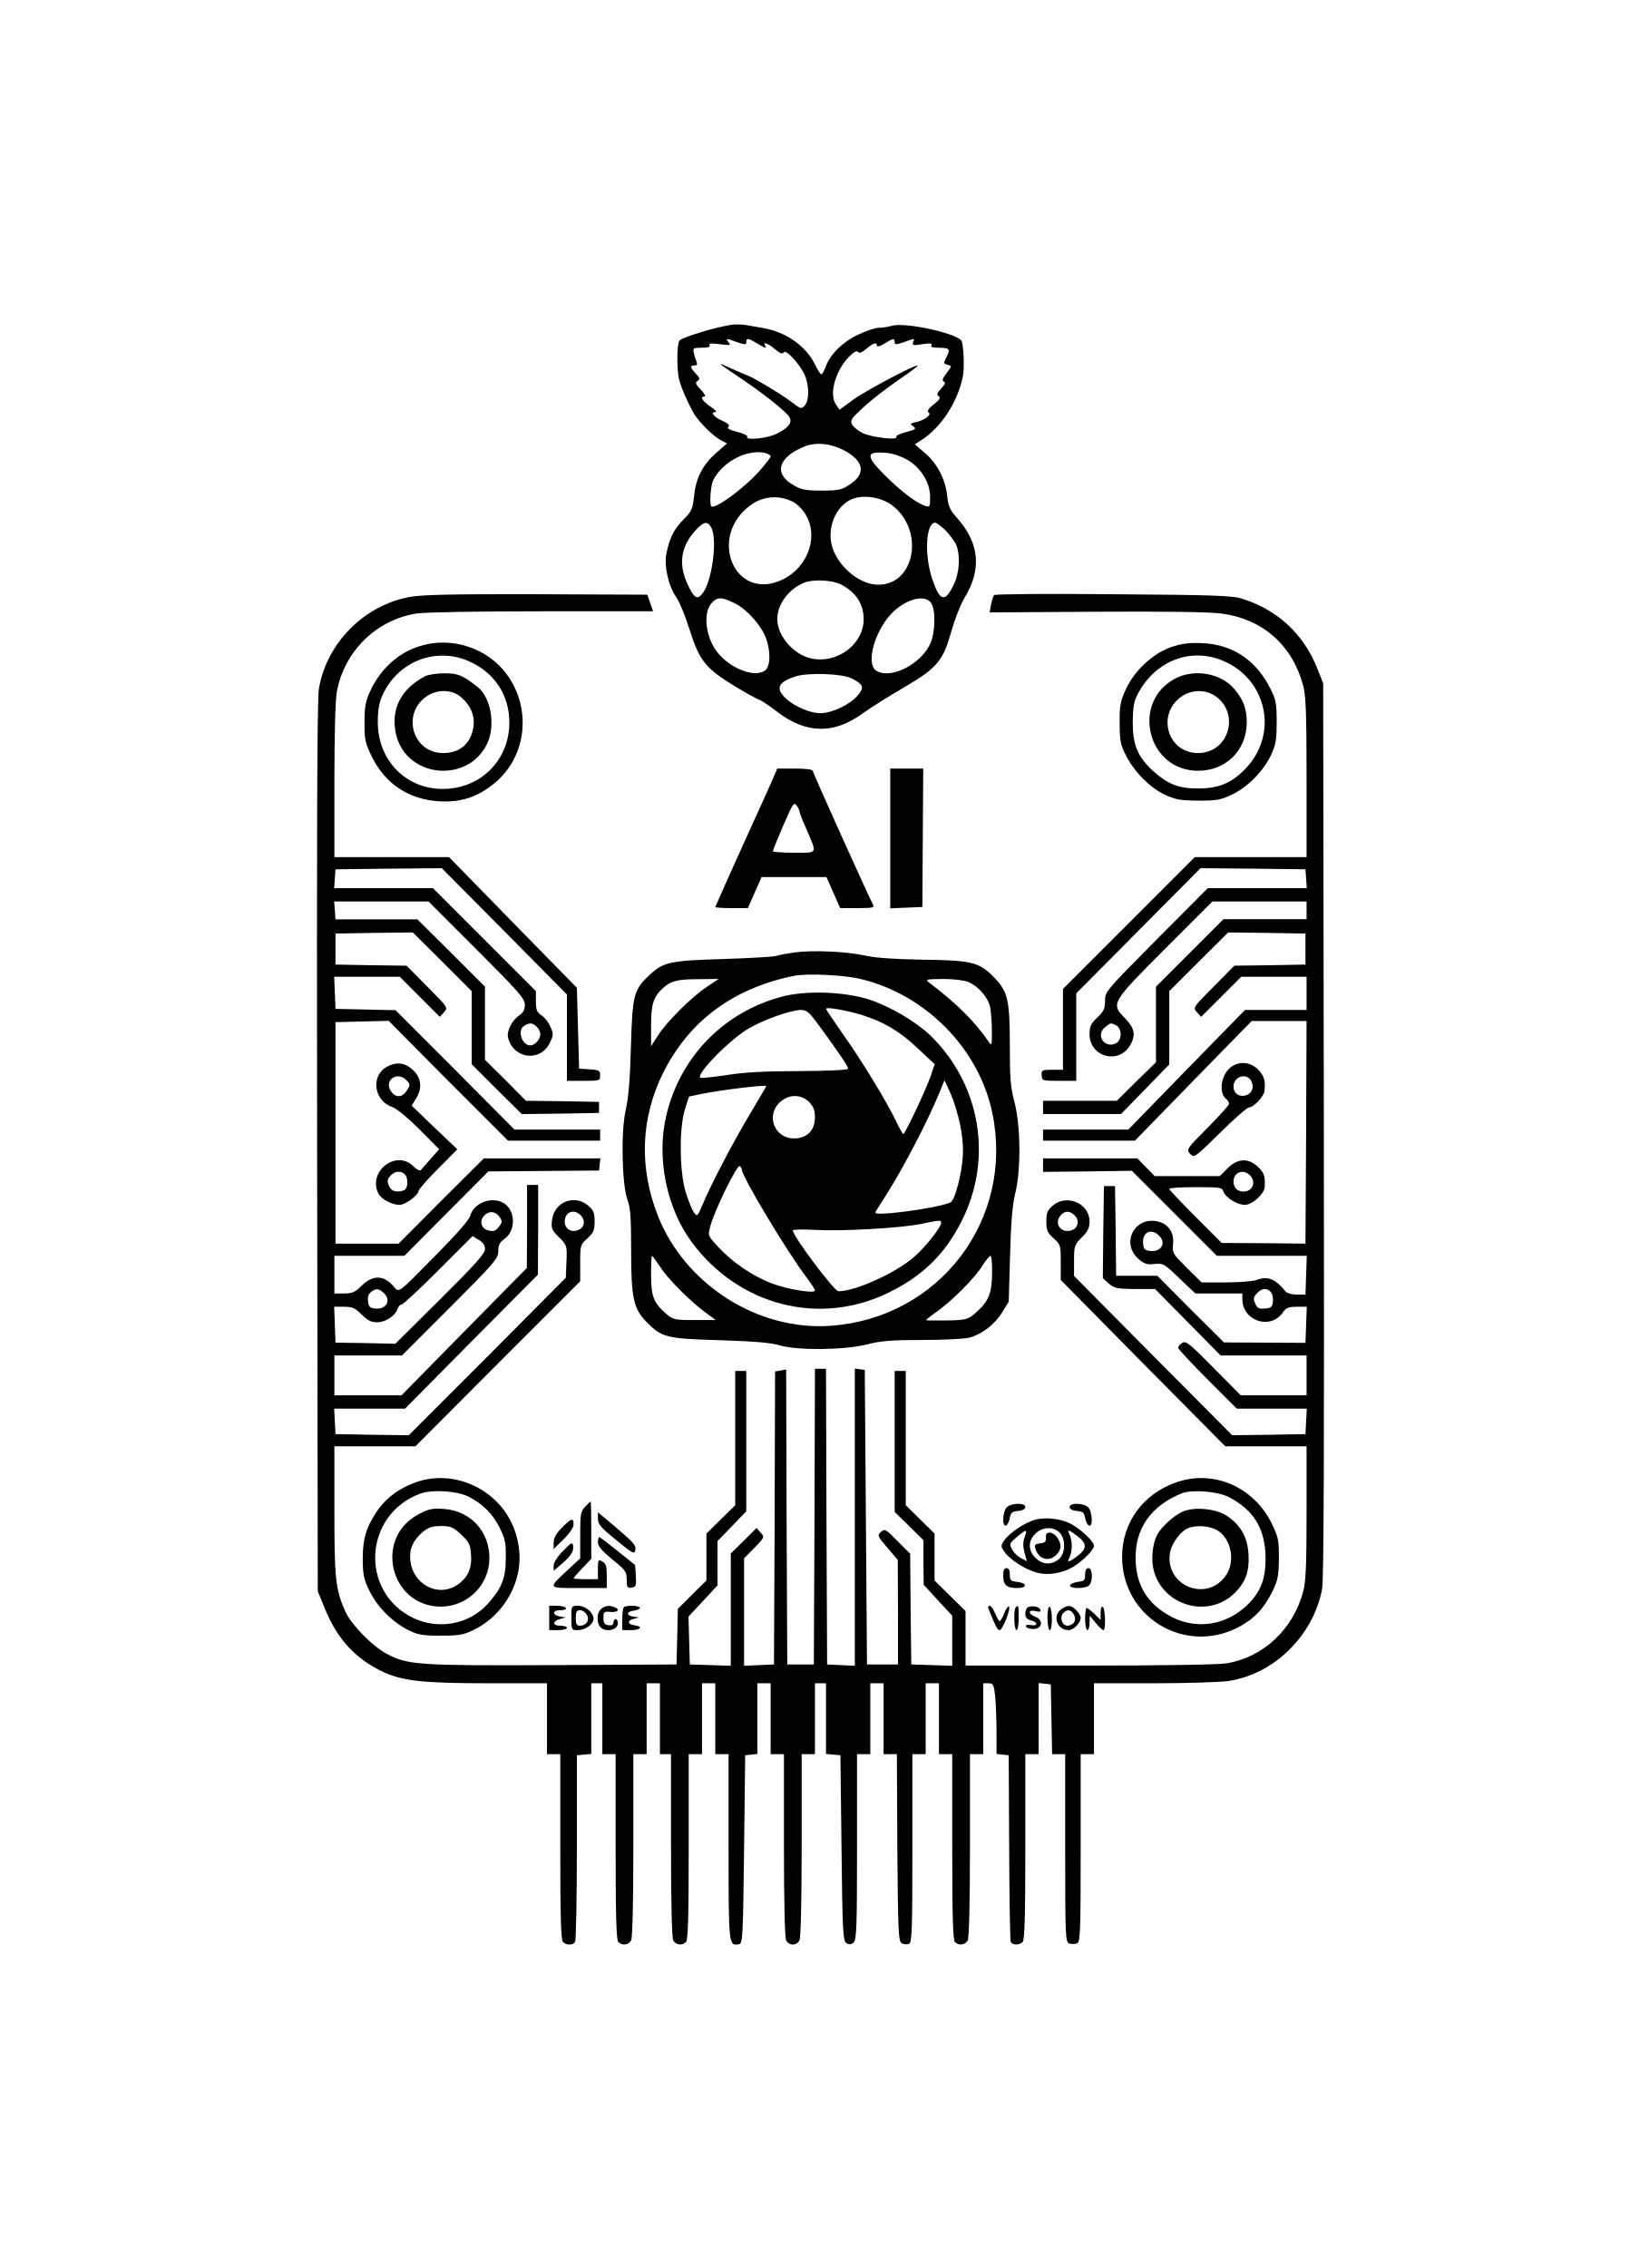
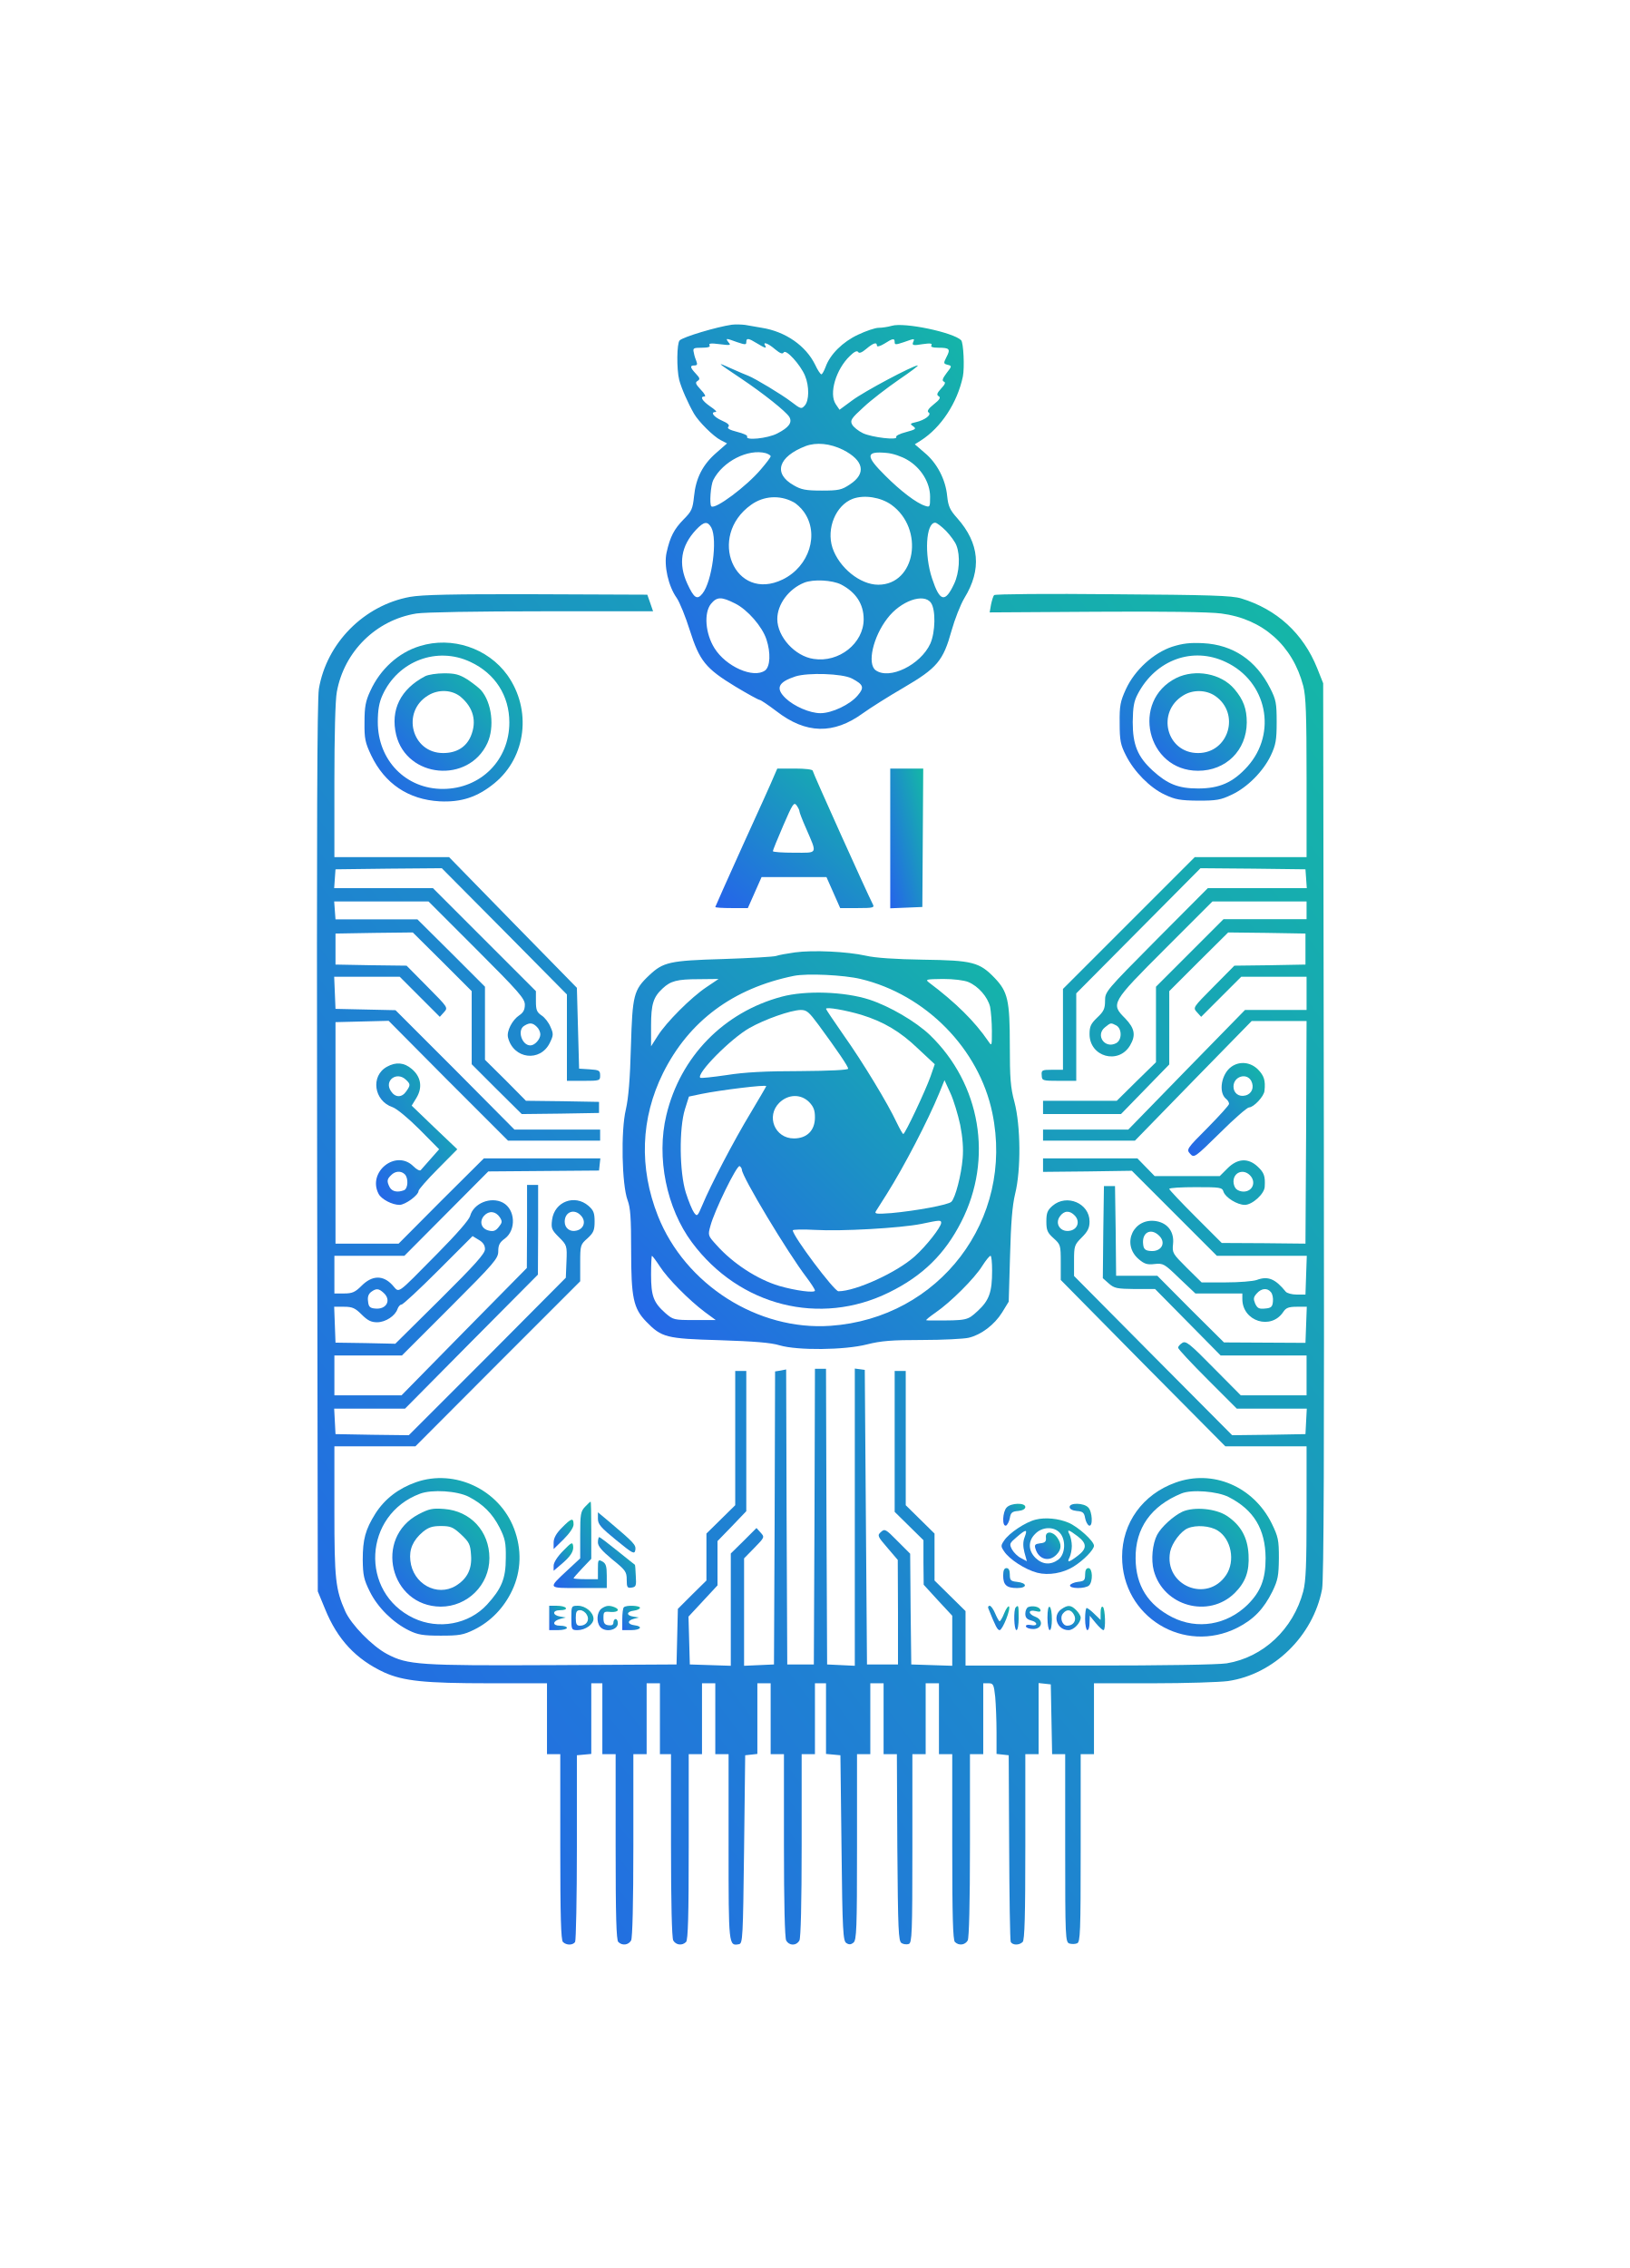
<svg xmlns="http://www.w3.org/2000/svg" version="1.0" width="736pt" height="1024pt" viewBox="0 0 736 1024" preserveAspectRatio="xMidYMid meet">
-   <g transform="translate(0,1024) scale(0.1,-0.1)" fill="#000000" stroke="none">
+   <defs>
+     <linearGradient id="cobalt-turquoise" x1="0%" y1="0%" x2="100%" y2="100%">
+       <stop offset="0%" stop-color="#2563EB" />
+       <stop offset="100%" stop-color="#14B8A6" />
+     </linearGradient>
+   </defs>
+   <style type="text/css">
+   .logo-mark { fill: url(#cobalt-turquoise); }
+ </style>
+   <g class="logo-mark" transform="translate(0,1024) scale(0.1,-0.1)" fill="#2563EB" stroke="none">
    <path d="M3305 8774 c-69 -10 -220 -55 -236 -71 -13 -13 -14 -130 -2 -178 10 -38 39 -104 67 -153 21 -36 87 -102 120 -119 l29 -15 -49 -43 c-61 -53 -92 -114 -100 -196 -6 -57 -11 -68 -47 -104 -43 -44 -61 -78 -77 -150 -13 -58 8 -152 46 -205 13 -19 40 -85 59 -146 44 -138 71 -172 206 -254 55 -33 104 -60 109 -60 5 0 39 -23 76 -51 133 -103 258 -106 391 -9 32 23 114 75 183 115 152 89 179 121 217 258 14 50 40 117 58 147 79 129 68 247 -32 360 -34 38 -41 54 -46 101 -7 74 -46 149 -102 195 l-44 38 27 17 c91 58 165 170 190 289 8 40 3 153 -8 164 -35 35 -256 82 -313 65 -17 -5 -44 -9 -59 -9 -16 0 -57 -14 -93 -31 -69 -32 -127 -89 -147 -146 -7 -18 -15 -33 -19 -33 -4 0 -17 19 -28 43 -42 86 -134 150 -241 167 -25 4 -58 10 -75 13 -16 2 -43 3 -60 1z m24 -79 c36 -12 41 -12 41 0 0 20 9 19 48 -5 36 -22 46 -25 37 -10 -12 19 14 10 45 -17 23 -19 34 -23 39 -14 10 16 75 -55 96 -105 20 -48 19 -113 -1 -135 -15 -17 -18 -16 -61 17 -43 33 -163 105 -193 117 -8 3 -42 17 -75 32 -73 33 -72 32 40 -43 103 -69 203 -149 219 -174 15 -25 -1 -48 -54 -75 -44 -23 -147 -33 -136 -14 3 5 -17 14 -45 21 -35 9 -47 16 -40 23 7 7 -1 16 -29 28 -38 17 -54 39 -28 39 7 0 -4 11 -25 25 -37 26 -48 45 -25 45 6 0 -1 14 -17 30 -24 26 -27 33 -15 40 12 8 11 13 -8 33 -26 28 -28 37 -6 37 12 0 14 5 9 18 -4 9 -10 27 -12 40 -5 20 -2 22 36 22 29 0 40 4 35 11 -5 9 7 10 46 5 48 -6 52 -5 40 8 -15 20 -13 20 39 1z m711 0 c0 -12 5 -12 41 0 51 18 50 18 42 -1 -5 -13 1 -15 42 -8 35 5 46 4 41 -5 -5 -7 5 -11 32 -11 50 0 55 -6 36 -42 -14 -28 -14 -30 5 -35 20 -5 20 -6 -5 -38 -18 -24 -21 -34 -12 -38 9 -3 6 -12 -12 -31 -19 -21 -22 -29 -11 -35 10 -6 4 -16 -23 -37 -24 -19 -31 -31 -23 -36 16 -10 -17 -35 -57 -44 -27 -6 -28 -8 -12 -19 15 -11 11 -14 -33 -26 -28 -7 -47 -17 -44 -22 10 -16 -109 -2 -150 17 -21 10 -43 28 -49 39 -10 19 -4 28 52 79 34 32 106 87 158 123 53 36 92 65 86 65 -21 0 -243 -118 -296 -158 l-57 -42 -17 25 c-32 48 1 158 64 218 19 19 32 25 37 18 4 -8 17 -3 37 14 32 27 48 32 48 14 0 -6 15 -2 33 9 39 25 47 26 47 7z m-233 -486 c94 -48 106 -107 31 -156 -37 -25 -51 -28 -127 -28 -72 0 -93 4 -127 24 -94 53 -70 129 54 177 49 18 110 12 169 -17z m-349 -15 c12 -4 22 -10 22 -14 0 -5 -20 -31 -44 -59 -65 -77 -207 -183 -224 -167 -9 10 -3 96 9 119 43 84 157 142 237 121z m639 -30 c62 -36 103 -103 103 -167 0 -46 -1 -48 -22 -41 -39 12 -110 66 -180 136 -91 90 -90 112 6 103 27 -2 68 -16 93 -31z m-516 -190 c15 -7 37 -28 49 -45 71 -99 25 -246 -95 -305 -217 -106 -344 194 -143 337 56 40 128 45 189 13z m444 -13 c151 -109 110 -361 -59 -361 -82 0 -177 77 -207 167 -28 87 15 192 92 221 52 19 126 7 174 -27z m-813 -103 c29 -54 3 -245 -40 -298 -24 -30 -38 -21 -68 44 -42 91 -29 171 39 244 36 38 52 40 69 10z m1060 -15 c20 -21 42 -51 47 -66 18 -46 13 -123 -10 -172 -41 -88 -65 -83 -100 23 -36 108 -28 252 14 252 7 0 29 -17 49 -37z m-474 -242 c67 -35 102 -88 102 -157 0 -108 -111 -197 -226 -179 -84 12 -164 100 -164 180 0 67 52 136 121 164 42 17 127 12 167 -8z m-478 -86 c56 -28 122 -104 141 -162 20 -61 17 -122 -6 -140 -52 -38 -177 17 -229 101 -41 66 -48 158 -16 199 27 33 47 34 110 2z m884 3 c22 -31 20 -132 -3 -184 -44 -96 -185 -165 -247 -120 -39 29 -12 150 53 234 60 79 165 116 197 70z m-358 -341 c54 -28 58 -41 27 -77 -34 -41 -116 -80 -168 -80 -48 0 -119 31 -157 67 -47 45 -35 73 44 99 57 18 211 13 254 -9z" />
    <path d="M1851 7545 c-207 -38 -376 -208 -411 -415 -8 -46 -10 -647 -8 -2070 l3 -2005 33 -80 c56 -138 140 -227 267 -286 87 -39 182 -49 476 -49 l259 0 0 -160 0 -160 30 0 30 0 0 -418 c0 -312 3 -421 12 -430 16 -16 45 -15 55 0 4 7 8 200 8 428 l0 415 33 3 32 3 0 160 0 159 25 0 25 0 0 -160 0 -160 30 0 30 0 0 -418 c0 -312 3 -421 12 -430 18 -18 46 -14 58 7 6 13 10 166 10 430 l0 411 30 0 30 0 0 160 0 160 30 0 30 0 0 -160 0 -160 25 0 25 0 0 -411 c0 -264 4 -417 10 -430 12 -21 40 -25 58 -7 9 9 12 118 12 430 l0 418 30 0 30 0 0 160 0 160 30 0 30 0 0 -160 0 -160 30 0 30 0 0 -419 c0 -445 0 -448 47 -439 17 3 18 29 23 428 l5 425 28 3 27 3 0 160 0 159 30 0 30 0 0 -160 0 -160 30 0 30 0 0 -411 c0 -264 4 -417 10 -430 14 -25 46 -25 60 0 6 13 10 166 10 430 l0 411 30 0 30 0 0 160 0 160 25 0 25 0 0 -159 0 -160 33 -3 32 -3 5 -419 c4 -377 7 -420 22 -429 12 -8 21 -7 32 2 14 12 16 62 16 432 l0 419 30 0 30 0 0 160 0 160 30 0 30 0 0 -160 0 -160 30 0 30 0 2 -421 c3 -376 5 -423 19 -432 9 -6 24 -7 33 -4 14 6 16 47 16 432 l0 425 30 0 30 0 0 160 0 160 30 0 30 0 0 -160 0 -160 30 0 30 0 0 -418 c0 -312 3 -421 12 -430 18 -18 46 -14 58 7 6 13 10 166 10 430 l0 411 30 0 30 0 0 160 0 160 24 0 c21 0 24 -5 30 -61 3 -34 6 -106 6 -160 l0 -98 28 -3 27 -3 2 -414 c1 -228 4 -420 7 -428 7 -16 38 -17 54 -1 9 9 12 118 12 430 l0 418 30 0 30 0 0 161 0 160 28 -3 27 -3 3 -157 3 -158 29 0 30 0 0 -424 c0 -405 1 -425 19 -431 10 -3 26 -3 35 1 14 6 16 46 16 430 l0 424 30 0 30 0 0 160 0 160 268 0 c147 0 299 5 337 10 207 30 385 204 425 415 8 43 10 614 8 2075 l-3 2015 -27 68 c-63 157 -182 266 -343 315 -41 13 -141 16 -579 19 -291 3 -532 1 -537 -4 -4 -4 -10 -24 -14 -43 l-6 -35 483 3 c295 2 514 -1 563 -8 187 -24 322 -144 370 -327 12 -46 15 -130 15 -415 l0 -358 -252 0 -253 0 -297 -297 -298 -298 0 -182 0 -183 -49 0 c-46 0 -49 -2 -47 -25 1 -24 3 -25 79 -25 l77 0 0 198 0 197 281 283 280 282 237 -2 237 -3 3 -42 3 -43 -223 0 -224 0 -232 -233 c-229 -231 -232 -234 -232 -276 0 -35 -6 -48 -35 -75 -29 -28 -35 -40 -35 -75 0 -103 131 -139 183 -51 27 46 21 77 -22 122 -66 66 -64 70 181 315 l213 213 212 0 213 0 0 -40 0 -40 -188 0 -187 0 -153 -153 -152 -152 0 -171 0 -170 -89 -87 -88 -87 -167 0 -166 0 0 -30 0 -30 176 0 176 0 109 112 109 112 0 165 0 166 133 133 133 132 174 -2 175 -3 0 -70 0 -70 -160 -3 -161 -2 -94 -95 c-93 -94 -94 -94 -75 -115 l19 -21 91 91 90 90 148 0 147 0 0 -75 0 -75 -139 0 -139 0 -264 -270 -263 -270 -192 0 -193 0 0 -25 0 -25 208 0 207 0 263 270 264 270 124 0 124 0 -2 -502 -3 -503 -189 2 -189 1 -119 119 c-65 65 -118 121 -118 125 0 5 54 8 119 8 112 0 120 -1 126 -21 9 -26 62 -59 96 -59 34 0 89 50 90 82 3 48 -3 64 -32 91 -43 40 -91 37 -136 -8 l-35 -35 -147 0 -147 0 -39 40 -39 40 -213 0 -213 0 0 -31 0 -30 200 2 201 3 192 -192 192 -192 203 0 203 0 -3 -87 -3 -88 -39 0 c-22 0 -44 6 -50 13 -47 58 -80 72 -131 53 -17 -6 -80 -11 -140 -11 l-109 0 -67 66 c-64 64 -66 67 -62 107 6 53 -22 93 -73 103 -105 20 -163 -103 -81 -172 25 -21 38 -25 71 -21 39 4 44 1 112 -65 l72 -68 106 0 106 0 0 -25 c0 -101 130 -142 185 -58 12 18 24 23 61 23 l45 0 -3 -82 -3 -81 -184 1 -184 1 -151 150 -150 151 -93 0 -93 0 -2 203 -3 202 -25 0 -25 0 -3 -208 -2 -208 27 -24 c25 -22 37 -24 119 -25 l90 0 148 -150 148 -150 194 0 194 0 0 -90 0 -90 -148 0 -149 0 -123 124 c-108 110 -125 123 -141 113 -11 -7 -19 -16 -19 -22 0 -6 60 -70 133 -143 l132 -132 158 0 158 0 -3 -57 -3 -58 -166 -3 -165 -2 -357 359 -357 360 0 69 c0 67 2 72 35 105 27 27 35 43 35 72 0 82 -103 126 -167 71 -23 -20 -28 -32 -28 -71 0 -40 5 -51 33 -76 31 -28 32 -31 32 -109 l0 -79 371 -376 372 -375 183 0 184 0 0 -298 c0 -235 -3 -310 -15 -357 -45 -170 -180 -298 -346 -325 -39 -6 -287 -10 -621 -10 l-558 0 0 123 0 123 -70 69 -70 69 0 106 0 106 -65 64 -65 64 0 303 0 303 -25 0 -25 0 0 -318 0 -318 65 -64 65 -64 0 -101 1 -100 64 -70 65 -70 0 -113 0 -113 -92 3 -93 3 -3 250 -2 250 -57 57 c-53 54 -58 57 -75 41 -17 -15 -16 -19 29 -71 l47 -55 1 -236 0 -236 -70 0 -70 0 -5 665 -5 665 -22 3 -23 3 0 -671 0 -671 -62 3 -63 3 -3 668 -2 667 -25 0 -25 0 -2 -667 -3 -668 -60 0 -60 0 -3 666 -2 666 -25 -5 -25 -4 -2 -662 -3 -661 -67 -3 -68 -3 0 243 0 242 47 48 c46 47 46 48 28 68 l-19 21 -58 -58 -58 -57 0 -254 0 -253 -92 3 -93 3 -3 108 -3 108 66 71 65 70 0 100 0 100 65 67 65 68 0 316 0 317 -25 0 -25 0 0 -303 0 -303 -65 -64 -65 -64 0 -106 0 -106 -65 -64 -64 -64 -3 -125 -3 -126 -555 -3 c-610 -3 -659 1 -752 50 -68 36 -162 133 -189 193 -44 99 -49 146 -49 452 l0 293 183 0 183 0 372 373 372 372 0 83 c0 80 1 83 33 111 27 25 32 36 32 76 0 39 -5 51 -28 71 -62 53 -153 19 -164 -63 -5 -39 -2 -46 31 -79 36 -36 37 -38 34 -110 l-3 -73 -354 -356 -355 -355 -165 2 -166 3 -3 58 -3 57 160 0 160 0 300 303 300 302 1 203 0 202 -25 0 -25 0 0 -187 -1 -188 -283 -287 -283 -288 -151 0 -152 0 0 90 0 90 153 0 152 0 218 218 c201 201 217 220 217 253 0 27 6 40 30 57 52 39 47 132 -9 162 -55 29 -133 -3 -148 -60 -5 -18 -61 -82 -147 -169 -194 -196 -170 -179 -205 -142 -42 45 -91 43 -138 -4 -29 -29 -42 -35 -79 -35 l-44 0 0 85 0 85 158 0 158 0 189 190 190 191 250 2 250 2 3 28 3 27 -263 0 -263 0 -193 -192 -192 -193 -142 0 -143 0 0 500 0 500 120 3 120 3 269 -271 270 -270 208 0 208 0 0 25 0 25 -194 0 -193 0 -268 270 -269 269 -135 3 -136 3 -3 73 -3 72 148 0 148 0 90 -90 91 -91 19 21 c19 21 18 21 -75 115 l-94 95 -161 2 -160 3 0 70 0 70 175 3 174 2 133 -132 133 -133 0 -165 0 -165 113 -113 113 -112 174 2 175 3 0 25 0 25 -165 3 -165 2 -92 93 -93 92 0 165 0 165 -152 152 -153 152 -185 0 -185 0 -3 40 -3 41 213 0 213 0 218 -218 c190 -190 217 -221 217 -248 0 -23 -7 -36 -25 -48 -32 -21 -58 -72 -51 -100 24 -98 146 -113 189 -24 16 33 17 40 3 71 -8 20 -26 43 -40 52 -22 15 -26 25 -26 64 l0 46 -233 233 -232 232 -223 0 -223 0 3 43 3 42 240 3 240 2 283 -285 282 -285 0 -195 0 -195 75 0 c73 0 75 1 75 24 0 23 -5 25 -47 28 l-48 3 -5 182 -5 183 -289 295 -288 295 -259 0 -259 0 0 343 c0 203 4 368 11 403 33 183 178 325 359 354 38 6 275 10 567 10 l502 0 -13 38 -13 37 -499 2 c-381 1 -517 -2 -573 -12z m573 -1941 c9 -8 16 -24 16 -34 0 -22 -25 -50 -45 -50 -39 0 -61 70 -27 89 24 15 38 13 56 -5z m2617 6 c26 -15 26 -66 -1 -80 -51 -27 -95 36 -50 72 26 21 26 21 51 8z m603 -676 c30 -30 13 -74 -29 -74 -12 0 -26 5 -33 12 -7 7 -12 21 -12 33 0 42 44 59 74 29z m-3387 -190 c12 -19 11 -24 -5 -44 -14 -18 -25 -21 -45 -16 -34 8 -44 41 -21 67 22 24 52 21 71 -7z m367 7 c23 -25 13 -59 -20 -67 -30 -8 -54 11 -54 40 0 45 44 61 74 27z m2230 0 c23 -25 13 -59 -19 -67 -44 -11 -74 29 -49 64 19 27 45 28 68 3z m378 -88 c37 -33 13 -77 -39 -71 -22 2 -29 9 -31 31 -6 51 33 74 70 40z m-3042 -63 c0 -20 -45 -70 -202 -226 l-203 -201 -135 3 -135 2 -3 81 -3 81 45 0 c37 0 50 -6 79 -35 27 -27 43 -35 70 -35 38 0 82 29 92 60 4 11 12 20 18 20 7 0 82 70 166 154 l155 155 28 -17 c19 -11 28 -24 28 -42z m-458 -197 c37 -33 13 -77 -39 -71 -23 2 -29 9 -31 33 -3 19 2 33 14 42 23 17 34 16 56 -4z m4007 3 c7 -8 11 -27 9 -43 -2 -23 -8 -29 -35 -31 -27 -3 -35 1 -45 22 -9 22 -8 29 7 46 21 24 48 26 64 6z" />
    <path d="M1896 7323 c-96 -29 -179 -104 -224 -203 -21 -45 -26 -71 -26 -140 -1 -75 3 -93 30 -150 61 -128 168 -200 309 -208 98 -5 171 19 248 82 144 118 169 332 58 488 -88 122 -250 176 -395 131z m229 -72 c111 -52 175 -152 175 -273 0 -170 -129 -299 -299 -300 -168 -1 -295 129 -295 302 0 54 6 88 21 121 70 155 247 222 398 150z" />
    <path d="M1920 7187 c-111 -58 -158 -152 -131 -265 48 -196 327 -221 412 -37 33 72 20 183 -29 239 -9 10 -37 32 -61 48 -37 23 -56 28 -105 28 -34 0 -72 -6 -86 -13z m160 -93 c58 -49 74 -111 46 -178 -21 -49 -64 -76 -125 -76 -142 0 -190 186 -68 260 47 29 108 26 147 -6z" />
    <path d="M5293 7320 c-84 -28 -169 -105 -209 -192 -25 -55 -29 -74 -28 -153 0 -78 4 -98 28 -145 37 -74 109 -147 176 -178 47 -22 69 -26 150 -27 83 0 102 3 152 27 71 33 143 106 177 178 22 47 26 69 26 150 0 85 -3 101 -29 152 -64 127 -168 197 -303 204 -60 3 -92 -1 -140 -16z m242 -69 c186 -87 234 -320 98 -472 -65 -72 -126 -99 -223 -99 -89 0 -138 20 -204 80 -69 63 -91 117 -91 220 1 68 5 93 23 127 81 154 248 215 397 144z" />
    <path d="M5312 7179 c-207 -103 -134 -419 98 -419 126 0 219 92 220 218 0 61 -15 103 -56 151 -59 70 -176 92 -262 50z m175 -81 c115 -79 62 -258 -77 -258 -143 0 -190 185 -67 260 43 27 103 26 144 -2z" />
    <path d="M3496 6738 c-7 -18 -70 -158 -140 -311 -69 -153 -126 -280 -126 -282 0 -3 33 -5 74 -5 l73 0 31 70 31 70 146 0 147 0 31 -70 31 -70 78 0 c72 0 78 2 69 18 -24 46 -271 594 -271 602 0 6 -35 10 -80 10 l-80 0 -14 -32z m114 -161 c0 -5 13 -39 29 -75 52 -121 57 -112 -53 -112 -53 0 -96 3 -96 7 0 4 21 56 47 116 42 97 48 107 60 91 7 -10 13 -22 13 -27z" />
    <path d="M4020 6455 l0 -316 73 3 72 3 2 313 2 312 -75 0 -74 0 0 -315z" />
    <path d="M3590 5940 c-36 -5 -74 -12 -85 -16 -11 -4 -119 -10 -240 -14 -242 -7 -270 -14 -333 -73 -71 -67 -76 -89 -83 -322 -4 -149 -11 -232 -23 -285 -23 -96 -18 -339 8 -409 13 -34 16 -82 16 -225 0 -215 10 -263 68 -323 70 -72 90 -77 332 -84 154 -5 231 -11 270 -23 81 -24 293 -22 395 4 63 16 112 20 249 20 94 0 189 5 210 10 56 13 116 58 151 114 l30 49 6 206 c4 149 10 227 23 281 27 108 25 307 -3 414 -18 66 -21 109 -21 256 0 203 -9 242 -68 304 -69 72 -101 80 -322 83 -126 2 -218 8 -260 18 -86 19 -238 26 -320 15z m296 -120 c294 -70 535 -315 595 -605 100 -481 -239 -927 -731 -961 -328 -23 -656 186 -779 496 -86 218 -78 441 23 645 117 235 316 383 591 439 60 12 226 4 301 -14z m-696 -37 c-69 -46 -181 -158 -220 -220 l-30 -47 0 93 c0 97 10 129 52 168 36 34 66 42 163 42 l90 1 -55 -37z m1183 23 c45 -19 87 -67 98 -112 4 -22 8 -70 8 -109 0 -69 0 -70 -17 -45 -61 89 -146 173 -267 264 -18 14 -13 15 63 16 49 0 96 -6 115 -14z m-1394 -1283 c34 -54 132 -153 204 -207 l49 -36 -96 0 c-93 0 -96 1 -131 31 -54 48 -65 77 -65 174 0 47 2 85 4 85 2 0 18 -21 35 -47z m1501 -20 c0 -97 -13 -134 -65 -182 -47 -43 -46 -43 -205 -43 -11 0 -23 0 -27 1 -4 1 15 16 42 35 66 45 176 154 211 211 16 25 32 45 37 45 4 0 7 -30 7 -67z" />
    <path d="M3530 5740 c-262 -70 -458 -271 -521 -535 -46 -191 1 -421 116 -575 214 -287 578 -379 890 -225 151 74 252 173 326 319 145 284 87 622 -142 843 -64 61 -182 130 -274 160 -112 36 -287 42 -395 13z m360 -82 c100 -31 175 -75 256 -153 l75 -70 -19 -55 c-23 -65 -115 -260 -123 -260 -3 0 -16 23 -30 52 -39 84 -154 274 -240 395 -43 62 -79 115 -79 118 0 10 89 -6 160 -27z m-194 -45 c86 -117 134 -188 134 -198 0 -6 -80 -10 -218 -11 -154 0 -250 -5 -331 -18 -62 -9 -116 -15 -119 -12 -18 19 138 177 223 225 69 39 185 80 231 81 27 0 37 -9 80 -67z m640 -452 c11 -56 15 -108 11 -151 -6 -75 -33 -179 -51 -196 -13 -14 -161 -41 -270 -51 -67 -5 -78 -4 -71 8 5 8 27 43 50 79 78 124 185 330 236 454 l24 59 27 -59 c15 -33 34 -97 44 -143z m-876 175 c0 -2 -32 -56 -70 -120 -77 -127 -182 -329 -218 -416 -22 -52 -24 -54 -38 -35 -8 11 -25 52 -37 90 -29 93 -31 290 -4 377 l18 57 57 12 c83 17 292 43 292 35z m194 -72 c20 -21 26 -37 26 -69 0 -59 -36 -95 -95 -95 -86 0 -127 100 -66 161 40 39 97 41 135 3z m-304 -305 c0 -31 207 -375 291 -485 21 -28 39 -55 39 -61 0 -12 -89 0 -161 21 -98 29 -209 101 -283 184 -39 43 -40 44 -28 87 18 69 120 277 132 270 5 -3 10 -11 10 -16z m900 -240 c0 -19 -68 -106 -120 -152 -80 -72 -266 -157 -344 -157 -19 0 -206 249 -206 275 0 4 46 5 101 2 117 -7 384 8 479 27 85 18 90 18 90 5z" />
    <path d="M1748 5424 c-76 -41 -60 -155 25 -183 19 -7 70 -49 121 -100 l89 -90 -38 -43 c-21 -24 -41 -47 -45 -51 -4 -5 -19 3 -33 17 -79 79 -210 -26 -157 -125 13 -24 61 -49 94 -49 26 0 86 44 86 63 0 6 39 51 88 100 l87 88 -103 98 -103 99 22 36 c28 47 20 95 -22 130 -34 29 -71 32 -111 10z m86 -60 c20 -19 20 -24 0 -52 -20 -29 -50 -28 -69 2 -32 48 28 91 69 50z m-6 -426 c17 -17 15 -65 -4 -72 -29 -11 -53 -6 -64 13 -14 27 -13 37 6 55 18 19 45 21 62 4z" />
    <path d="M5561 5424 c-46 -32 -60 -116 -25 -145 8 -6 14 -16 14 -23 0 -6 -44 -54 -97 -108 -95 -95 -96 -98 -79 -117 18 -20 20 -19 135 94 63 63 123 115 131 115 21 0 68 50 70 75 5 47 -2 68 -29 96 -34 34 -83 39 -120 13z m89 -64 c15 -29 3 -59 -26 -66 -30 -8 -54 11 -54 40 0 46 59 64 80 26z" />
    <path d="M1879 3548 c-80 -28 -142 -76 -184 -142 -45 -72 -57 -116 -57 -209 1 -69 5 -89 32 -143 35 -71 104 -140 178 -176 39 -19 63 -23 142 -23 83 0 102 3 151 27 75 37 135 99 172 178 41 87 44 185 8 279 -67 175 -267 270 -442 209z m238 -66 c65 -34 106 -75 139 -139 25 -50 29 -69 28 -138 0 -92 -19 -138 -85 -210 -82 -89 -219 -114 -331 -61 -245 116 -227 467 29 562 54 20 167 13 220 -14z" />
    <path d="M1890 3403 c-203 -107 -129 -415 100 -417 121 0 220 98 220 219 0 121 -85 213 -204 222 -53 4 -68 1 -116 -24z m192 -91 c37 -35 42 -45 45 -93 5 -63 -17 -107 -69 -139 -85 -51 -194 9 -205 114 -6 51 12 92 57 130 25 20 42 26 81 26 44 0 55 -5 91 -38z" />
    <path d="M5308 3546 c-148 -53 -241 -182 -241 -335 0 -271 279 -442 521 -320 74 38 118 84 158 164 25 52 28 71 29 150 0 82 -3 96 -32 156 -83 168 -267 246 -435 185z m240 -65 c114 -58 166 -145 167 -276 0 -95 -22 -151 -81 -210 -94 -92 -227 -114 -340 -57 -110 56 -165 143 -166 265 -2 137 70 238 207 294 46 19 162 10 213 -16z" />
    <path d="M5340 3415 c-41 -19 -96 -69 -115 -105 -21 -41 -28 -112 -15 -161 43 -161 248 -218 366 -101 49 49 66 98 62 172 -4 79 -35 134 -98 176 -50 33 -147 42 -200 19z m158 -85 c62 -38 81 -138 39 -201 -86 -129 -282 -48 -253 105 8 39 48 93 80 106 38 16 100 11 134 -10z" />
    <path d="M2642 3437 c-20 -21 -22 -34 -22 -128 l0 -105 -57 -53 c-90 -84 -92 -81 52 -81 l125 0 0 55 c0 44 -4 56 -20 65 -19 10 -20 8 -20 -35 l0 -45 -55 0 c-30 0 -55 2 -55 4 0 2 18 23 40 46 l40 42 0 129 c0 71 -1 129 -3 129 -2 0 -13 -10 -25 -23z" />
    <path d="M4546 3434 c-19 -19 -22 -88 -3 -82 6 3 14 18 17 34 4 24 10 30 38 32 20 2 32 9 32 18 0 20 -64 19 -84 -2z" />
    <path d="M4830 3436 c0 -9 12 -16 32 -18 28 -2 34 -8 38 -32 3 -16 11 -31 18 -34 18 -6 15 63 -4 82 -20 21 -84 22 -84 2z" />
    <path d="M2700 3383 c0 -25 13 -40 83 -97 75 -61 82 -65 86 -44 3 23 -4 31 -121 130 l-48 40 0 -29z" />
    <path d="M4677 3379 c-46 -11 -121 -61 -143 -95 -15 -22 -15 -26 0 -48 23 -36 96 -83 150 -97 51 -13 116 -2 164 28 45 28 92 76 92 94 0 21 -72 86 -115 104 -44 19 -105 25 -148 14z m109 -60 c28 -31 25 -95 -6 -120 -35 -26 -72 -24 -104 7 -34 34 -34 77 -1 109 31 32 84 34 111 4z m-159 -19 c-8 -21 -8 -41 -1 -69 l11 -40 -26 14 c-15 7 -33 25 -41 39 -13 25 -12 28 21 56 43 37 50 37 36 0z m239 4 c43 -33 43 -56 1 -88 -40 -31 -51 -33 -37 -7 5 11 10 34 10 51 0 17 -5 40 -10 51 -14 26 -5 24 36 -7z" />
    <path d="M4723 3298 c2 -18 -4 -24 -26 -26 -23 -3 -27 -7 -21 -25 14 -47 60 -61 94 -27 24 24 25 48 4 78 -21 30 -55 30 -51 0z" />
    <path d="M2537 3342 c-26 -26 -37 -47 -37 -67 l0 -29 45 44 c27 27 45 53 45 67 0 32 -10 29 -53 -15z" />
    <path d="M2700 3276 c0 -17 18 -38 65 -77 60 -48 65 -56 65 -91 0 -35 3 -39 22 -36 20 3 22 8 19 53 -1 28 -3 50 -4 50 -1 0 -36 29 -79 63 -42 34 -79 62 -82 62 -3 0 -6 -11 -6 -24z" />
    <path d="M2543 3238 c-26 -26 -43 -53 -43 -67 l0 -23 33 28 c43 36 59 60 55 85 -3 18 -8 15 -45 -23z" />
    <path d="M4530 3127 c0 -43 15 -57 63 -57 47 0 47 23 -1 28 -28 3 -32 7 -32 33 0 19 -5 29 -15 29 -10 0 -15 -10 -15 -33z" />
    <path d="M4900 3131 c0 -26 -4 -30 -32 -33 -17 -2 -33 -9 -36 -15 -5 -17 70 -17 86 -1 18 18 16 78 -3 78 -10 0 -15 -10 -15 -29z" />
    <path d="M2480 2935 l0 -55 40 0 c22 0 40 5 40 10 0 6 -14 10 -31 10 -36 0 -35 21 2 31 l24 6 -24 4 c-38 6 -38 29 -1 29 18 0 29 4 25 10 -3 6 -22 10 -41 10 l-34 0 0 -55z" />
    <path d="M2580 2935 c0 -53 1 -55 28 -55 35 0 72 26 72 51 0 29 -36 59 -70 59 -30 0 -30 -1 -30 -55z m70 14 c14 -24 -2 -49 -31 -49 -15 0 -19 7 -19 35 0 28 4 35 20 35 10 0 24 -9 30 -21z" />
    <path d="M2716 2977 c-21 -16 -24 -60 -6 -82 22 -27 80 -16 80 16 0 10 -4 19 -10 19 -5 0 -10 -7 -10 -16 0 -10 -7 -14 -22 -12 -18 2 -23 10 -23 33 0 28 2 30 33 27 33 -2 44 11 16 22 -24 9 -38 7 -58 -7z" />
    <path d="M2817 2983 c-4 -3 -7 -28 -7 -55 l0 -48 40 0 c44 0 55 17 15 22 -32 4 -34 21 -3 29 l23 6 -25 4 c-33 5 -32 23 3 27 15 2 27 8 27 13 0 10 -63 13 -73 2z" />
    <path d="M4463 2978 c32 -80 41 -98 51 -98 13 0 52 97 42 107 -3 3 -13 -10 -21 -30 -8 -21 -18 -37 -21 -37 -3 0 -12 16 -20 35 -8 19 -19 35 -25 35 -6 0 -9 -6 -6 -12z" />
    <path d="M4587 2983 c-11 -10 -8 -103 3 -103 6 0 10 25 10 55 0 56 -1 60 -13 48z" />
    <path d="M4643 2984 c-7 -3 -13 -16 -13 -30 0 -17 7 -25 25 -30 33 -8 32 -28 0 -21 -16 3 -24 0 -22 -7 2 -6 17 -11 33 -11 40 0 48 40 10 55 -35 13 -34 34 0 26 19 -5 25 -3 22 6 -5 14 -35 20 -55 12z" />
    <path d="M4730 2936 c0 -31 5 -56 10 -56 6 0 10 22 10 49 0 28 -4 53 -10 56 -6 4 -10 -15 -10 -49z" />
    <path d="M4792 2974 c-41 -29 -19 -94 33 -94 24 0 55 33 55 57 0 7 -9 22 -20 33 -24 24 -38 25 -68 4z m58 -25 c13 -24 -2 -49 -31 -49 -22 0 -35 36 -19 55 17 21 37 19 50 -6z" />
    <path d="M4970 2959 l0 -33 -28 27 c-15 15 -31 27 -35 27 -4 0 -7 -22 -7 -50 0 -27 5 -50 10 -50 6 0 10 15 10 33 l1 32 27 -33 c15 -18 30 -32 35 -32 11 0 8 98 -3 105 -6 4 -10 -7 -10 -26z" />
  </g>
</svg>
